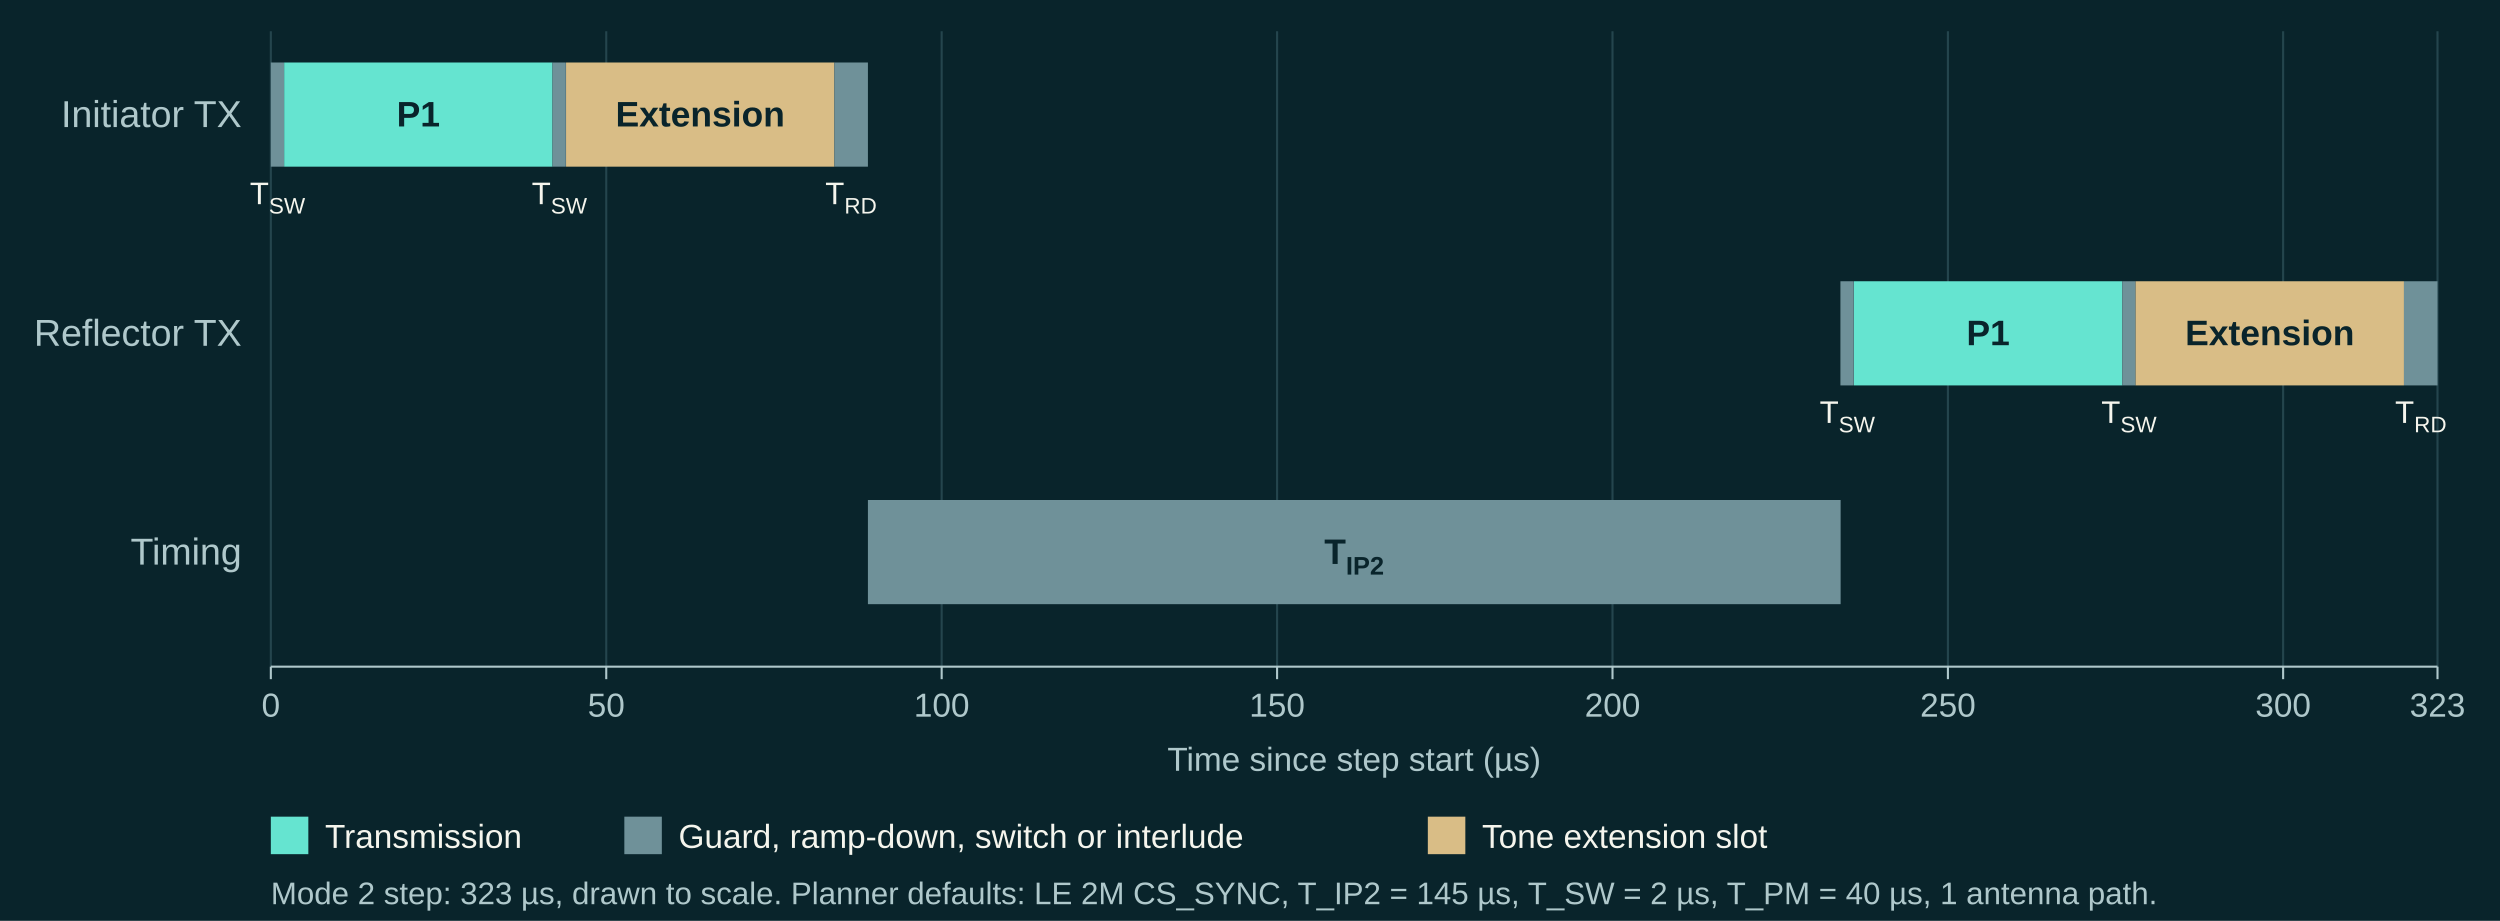
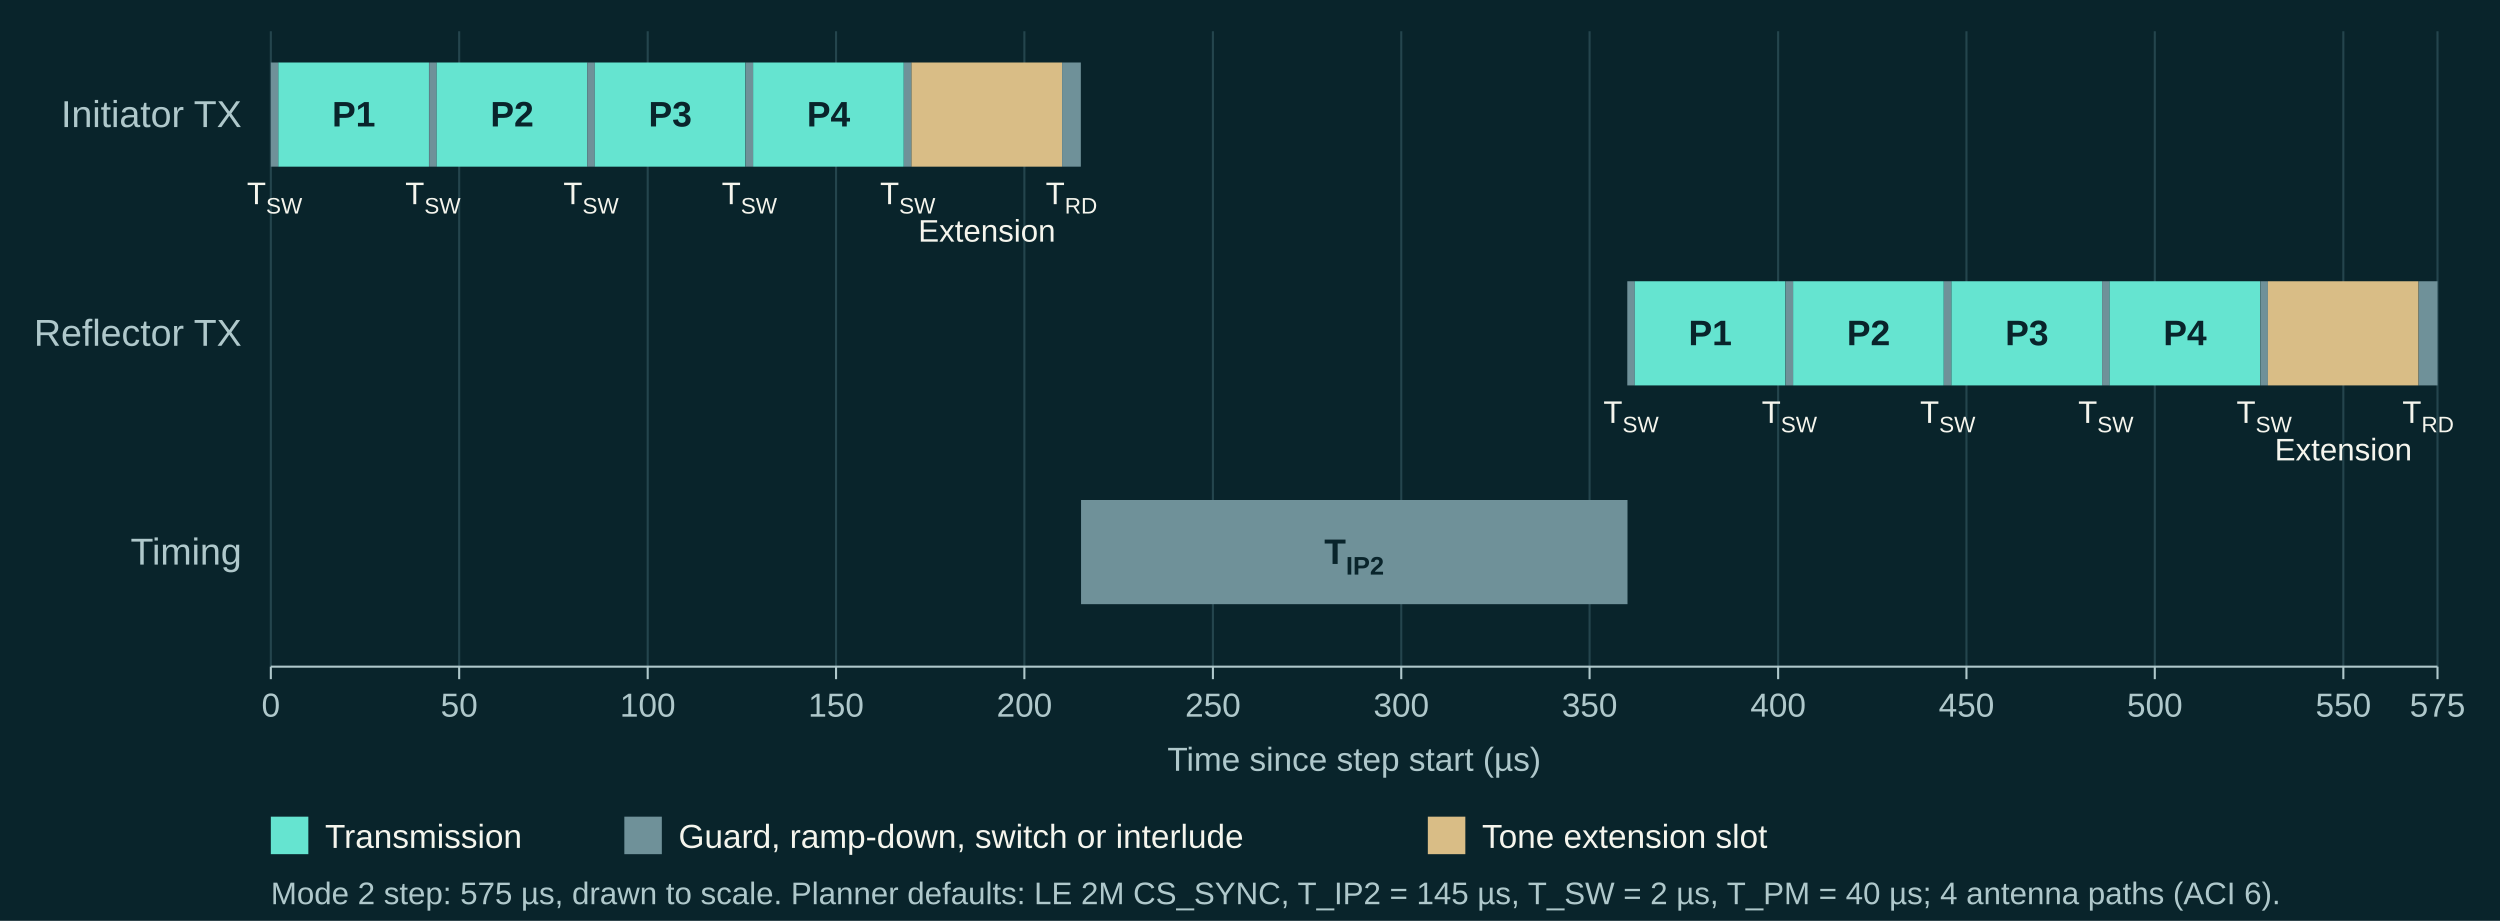
<svg xmlns="http://www.w3.org/2000/svg" width="1200" height="442" viewBox="0 0 1200 442" font-family="Arial, Helvetica, sans-serif">
  <rect width="100%" height="100%" fill="#09242b" />
  <line x1="130.0" y1="15" x2="130.0" y2="320" stroke="#24454d" />
  <line x1="130.0" y1="320" x2="130.0" y2="326" stroke="#afc8cb" />
  <text x="130.0" y="344.0" text-anchor="middle" font-size="16" font-weight="normal" fill="#afc8cb">0</text>
-   <line x1="291.0" y1="15" x2="291.0" y2="320" stroke="#24454d" />
-   <line x1="291.0" y1="320" x2="291.0" y2="326" stroke="#afc8cb" />
-   <text x="291.0" y="344.0" text-anchor="middle" font-size="16" font-weight="normal" fill="#afc8cb">50</text>
-   <line x1="452.0" y1="15" x2="452.0" y2="320" stroke="#24454d" />
-   <line x1="452.0" y1="320" x2="452.0" y2="326" stroke="#afc8cb" />
-   <text x="452.0" y="344.0" text-anchor="middle" font-size="16" font-weight="normal" fill="#afc8cb">100</text>
-   <line x1="613.0" y1="15" x2="613.0" y2="320" stroke="#24454d" />
-   <line x1="613.0" y1="320" x2="613.0" y2="326" stroke="#afc8cb" />
-   <text x="613.0" y="344.0" text-anchor="middle" font-size="16" font-weight="normal" fill="#afc8cb">150</text>
-   <line x1="774.0" y1="15" x2="774.0" y2="320" stroke="#24454d" />
-   <line x1="774.0" y1="320" x2="774.0" y2="326" stroke="#afc8cb" />
-   <text x="774.0" y="344.0" text-anchor="middle" font-size="16" font-weight="normal" fill="#afc8cb">200</text>
-   <line x1="935.0" y1="15" x2="935.0" y2="320" stroke="#24454d" />
-   <line x1="935.0" y1="320" x2="935.0" y2="326" stroke="#afc8cb" />
-   <text x="935.0" y="344.0" text-anchor="middle" font-size="16" font-weight="normal" fill="#afc8cb">250</text>
-   <line x1="1095.9" y1="15" x2="1095.9" y2="320" stroke="#24454d" />
-   <line x1="1095.9" y1="320" x2="1095.9" y2="326" stroke="#afc8cb" />
-   <text x="1095.9" y="344.0" text-anchor="middle" font-size="16" font-weight="normal" fill="#afc8cb">300</text>
+   <line x1="220.4" y1="15" x2="220.4" y2="320" stroke="#24454d" />
+   <line x1="220.4" y1="320" x2="220.4" y2="326" stroke="#afc8cb" />
+   <text x="220.4" y="344.0" text-anchor="middle" font-size="16" font-weight="normal" fill="#afc8cb">50</text>
+   <line x1="310.9" y1="15" x2="310.9" y2="320" stroke="#24454d" />
+   <line x1="310.9" y1="320" x2="310.9" y2="326" stroke="#afc8cb" />
+   <text x="310.9" y="344.0" text-anchor="middle" font-size="16" font-weight="normal" fill="#afc8cb">100</text>
+   <line x1="401.3" y1="15" x2="401.3" y2="320" stroke="#24454d" />
+   <line x1="401.3" y1="320" x2="401.3" y2="326" stroke="#afc8cb" />
+   <text x="401.3" y="344.0" text-anchor="middle" font-size="16" font-weight="normal" fill="#afc8cb">150</text>
+   <line x1="491.7" y1="15" x2="491.7" y2="320" stroke="#24454d" />
+   <line x1="491.7" y1="320" x2="491.7" y2="326" stroke="#afc8cb" />
+   <text x="491.7" y="344.0" text-anchor="middle" font-size="16" font-weight="normal" fill="#afc8cb">200</text>
+   <line x1="582.2" y1="15" x2="582.2" y2="320" stroke="#24454d" />
+   <line x1="582.2" y1="320" x2="582.2" y2="326" stroke="#afc8cb" />
+   <text x="582.2" y="344.0" text-anchor="middle" font-size="16" font-weight="normal" fill="#afc8cb">250</text>
+   <line x1="672.6" y1="15" x2="672.6" y2="320" stroke="#24454d" />
+   <line x1="672.6" y1="320" x2="672.6" y2="326" stroke="#afc8cb" />
+   <text x="672.6" y="344.0" text-anchor="middle" font-size="16" font-weight="normal" fill="#afc8cb">300</text>
+   <line x1="763.0" y1="15" x2="763.0" y2="320" stroke="#24454d" />
+   <line x1="763.0" y1="320" x2="763.0" y2="326" stroke="#afc8cb" />
+   <text x="763.0" y="344.0" text-anchor="middle" font-size="16" font-weight="normal" fill="#afc8cb">350</text>
+   <line x1="853.5" y1="15" x2="853.5" y2="320" stroke="#24454d" />
+   <line x1="853.5" y1="320" x2="853.5" y2="326" stroke="#afc8cb" />
+   <text x="853.5" y="344.0" text-anchor="middle" font-size="16" font-weight="normal" fill="#afc8cb">400</text>
+   <line x1="943.9" y1="15" x2="943.9" y2="320" stroke="#24454d" />
+   <line x1="943.9" y1="320" x2="943.9" y2="326" stroke="#afc8cb" />
+   <text x="943.9" y="344.0" text-anchor="middle" font-size="16" font-weight="normal" fill="#afc8cb">450</text>
+   <line x1="1034.3" y1="15" x2="1034.3" y2="320" stroke="#24454d" />
+   <line x1="1034.3" y1="320" x2="1034.3" y2="326" stroke="#afc8cb" />
+   <text x="1034.3" y="344.0" text-anchor="middle" font-size="16" font-weight="normal" fill="#afc8cb">500</text>
+   <line x1="1124.8" y1="15" x2="1124.8" y2="320" stroke="#24454d" />
+   <line x1="1124.8" y1="320" x2="1124.8" y2="326" stroke="#afc8cb" />
+   <text x="1124.8" y="344.0" text-anchor="middle" font-size="16" font-weight="normal" fill="#afc8cb">550</text>
  <line x1="1170.0" y1="15" x2="1170.0" y2="320" stroke="#24454d" />
  <line x1="1170.0" y1="320" x2="1170.0" y2="326" stroke="#afc8cb" />
-   <text x="1170.0" y="344.0" text-anchor="middle" font-size="16" font-weight="normal" fill="#afc8cb">323</text>
+   <text x="1170.0" y="344.0" text-anchor="middle" font-size="16" font-weight="normal" fill="#afc8cb">575</text>
  <line x1="130" y1="320" x2="1170" y2="320" stroke="#afc8cb" />
  <text x="650.0" y="370.0" text-anchor="middle" font-size="16" font-weight="normal" fill="#afc8cb">Time since step start (µs)</text>
  <text x="116" y="61.0" text-anchor="end" font-size="18" fill="#afc8cb">Initiator TX</text>
-   <rect x="130.0" y="30" width="6.4" height="50" fill="#6f9199" />
-   <rect x="136.4" y="30" width="128.8" height="50" fill="#65e4d0" />
-   <text x="200.8" y="60.7" text-anchor="middle" font-size="17" font-weight="bold" fill="#09242b">P1</text>
-   <rect x="265.2" y="30" width="6.4" height="50" fill="#6f9199" />
-   <rect x="271.7" y="30" width="128.8" height="50" fill="#d9bd86" />
-   <text x="336.1" y="60.7" text-anchor="middle" font-size="17" font-weight="bold" fill="#09242b">Extension</text>
-   <rect x="400.5" y="30" width="16.1" height="50" fill="#6f9199" />
-   <text x="408.5" y="98.0" text-anchor="middle" font-size="15" font-weight="normal" fill="#f5f5ed">T<tspan dy="4.5" font-size="10.8">RD</tspan>
+   <rect x="130.0" y="30" width="3.6" height="50" fill="#6f9199" />
+   <rect x="133.6" y="30" width="72.3" height="50" fill="#65e4d0" />
+   <text x="169.8" y="60.7" text-anchor="middle" font-size="17" font-weight="bold" fill="#09242b">P1</text>
+   <rect x="206.0" y="30" width="3.6" height="50" fill="#6f9199" />
+   <rect x="209.6" y="30" width="72.3" height="50" fill="#65e4d0" />
+   <text x="245.8" y="60.7" text-anchor="middle" font-size="17" font-weight="bold" fill="#09242b">P2</text>
+   <rect x="281.9" y="30" width="3.6" height="50" fill="#6f9199" />
+   <rect x="285.5" y="30" width="72.3" height="50" fill="#65e4d0" />
+   <text x="321.7" y="60.7" text-anchor="middle" font-size="17" font-weight="bold" fill="#09242b">P3</text>
+   <rect x="357.9" y="30" width="3.6" height="50" fill="#6f9199" />
+   <rect x="361.5" y="30" width="72.3" height="50" fill="#65e4d0" />
+   <text x="397.7" y="60.7" text-anchor="middle" font-size="17" font-weight="bold" fill="#09242b">P4</text>
+   <rect x="433.9" y="30" width="3.6" height="50" fill="#6f9199" />
+   <rect x="437.5" y="30" width="72.3" height="50" fill="#d9bd86" />
+   <rect x="509.8" y="30" width="9.0" height="50" fill="#6f9199" />
+   <text x="514.3" y="98.0" text-anchor="middle" font-size="15" font-weight="normal" fill="#f5f5ed">T<tspan dy="4.5" font-size="10.8">RD</tspan>
  </text>
-   <text x="133.2" y="98.0" text-anchor="middle" font-size="15" font-weight="normal" fill="#f5f5ed">T<tspan dy="4.5" font-size="10.8">SW</tspan>
+   <text x="131.8" y="98.0" text-anchor="middle" font-size="15" font-weight="normal" fill="#f5f5ed">T<tspan dy="4.5" font-size="10.8">SW</tspan>
  </text>
-   <text x="268.5" y="98.0" text-anchor="middle" font-size="15" font-weight="normal" fill="#f5f5ed">T<tspan dy="4.5" font-size="10.8">SW</tspan>
+   <text x="207.8" y="98.0" text-anchor="middle" font-size="15" font-weight="normal" fill="#f5f5ed">T<tspan dy="4.5" font-size="10.8">SW</tspan>
  </text>
+   <text x="283.7" y="98.0" text-anchor="middle" font-size="15" font-weight="normal" fill="#f5f5ed">T<tspan dy="4.5" font-size="10.8">SW</tspan>
+   </text>
+   <text x="359.7" y="98.0" text-anchor="middle" font-size="15" font-weight="normal" fill="#f5f5ed">T<tspan dy="4.5" font-size="10.8">SW</tspan>
+   </text>
+   <text x="435.7" y="98.0" text-anchor="middle" font-size="15" font-weight="normal" fill="#f5f5ed">T<tspan dy="4.5" font-size="10.8">SW</tspan>
+   </text>
+   <text x="473.7" y="116.0" text-anchor="middle" font-size="15" font-weight="normal" fill="#f5f5ed">Extension</text>
  <text x="116" y="166.0" text-anchor="end" font-size="18" fill="#afc8cb">Reflector TX</text>
-   <rect x="883.4" y="135" width="6.4" height="50" fill="#6f9199" />
-   <rect x="889.9" y="135" width="128.8" height="50" fill="#65e4d0" />
-   <text x="954.3" y="165.7" text-anchor="middle" font-size="17" font-weight="bold" fill="#09242b">P1</text>
-   <rect x="1018.7" y="135" width="6.4" height="50" fill="#6f9199" />
-   <rect x="1025.1" y="135" width="128.8" height="50" fill="#d9bd86" />
-   <text x="1089.5" y="165.7" text-anchor="middle" font-size="17" font-weight="bold" fill="#09242b">Extension</text>
-   <rect x="1153.9" y="135" width="16.1" height="50" fill="#6f9199" />
-   <text x="1162.0" y="203.0" text-anchor="middle" font-size="15" font-weight="normal" fill="#f5f5ed">T<tspan dy="4.5" font-size="10.8">RD</tspan>
+   <rect x="781.1" y="135" width="3.6" height="50" fill="#6f9199" />
+   <rect x="784.7" y="135" width="72.3" height="50" fill="#65e4d0" />
+   <text x="820.9" y="165.7" text-anchor="middle" font-size="17" font-weight="bold" fill="#09242b">P1</text>
+   <rect x="857.1" y="135" width="3.6" height="50" fill="#6f9199" />
+   <rect x="860.7" y="135" width="72.3" height="50" fill="#65e4d0" />
+   <text x="896.9" y="165.7" text-anchor="middle" font-size="17" font-weight="bold" fill="#09242b">P2</text>
+   <rect x="933.1" y="135" width="3.6" height="50" fill="#6f9199" />
+   <rect x="936.7" y="135" width="72.3" height="50" fill="#65e4d0" />
+   <text x="972.9" y="165.7" text-anchor="middle" font-size="17" font-weight="bold" fill="#09242b">P3</text>
+   <rect x="1009.0" y="135" width="3.6" height="50" fill="#6f9199" />
+   <rect x="1012.6" y="135" width="72.3" height="50" fill="#65e4d0" />
+   <text x="1048.8" y="165.7" text-anchor="middle" font-size="17" font-weight="bold" fill="#09242b">P4</text>
+   <rect x="1085.0" y="135" width="3.6" height="50" fill="#6f9199" />
+   <rect x="1088.6" y="135" width="72.3" height="50" fill="#d9bd86" />
+   <rect x="1161.0" y="135" width="9.0" height="50" fill="#6f9199" />
+   <text x="1165.5" y="203.0" text-anchor="middle" font-size="15" font-weight="normal" fill="#f5f5ed">T<tspan dy="4.5" font-size="10.8">RD</tspan>
  </text>
-   <text x="886.7" y="203.0" text-anchor="middle" font-size="15" font-weight="normal" fill="#f5f5ed">T<tspan dy="4.5" font-size="10.8">SW</tspan>
+   <text x="782.9" y="203.0" text-anchor="middle" font-size="15" font-weight="normal" fill="#f5f5ed">T<tspan dy="4.5" font-size="10.8">SW</tspan>
  </text>
-   <text x="1021.9" y="203.0" text-anchor="middle" font-size="15" font-weight="normal" fill="#f5f5ed">T<tspan dy="4.5" font-size="10.8">SW</tspan>
+   <text x="858.9" y="203.0" text-anchor="middle" font-size="15" font-weight="normal" fill="#f5f5ed">T<tspan dy="4.5" font-size="10.8">SW</tspan>
  </text>
+   <text x="934.9" y="203.0" text-anchor="middle" font-size="15" font-weight="normal" fill="#f5f5ed">T<tspan dy="4.5" font-size="10.8">SW</tspan>
+   </text>
+   <text x="1010.8" y="203.0" text-anchor="middle" font-size="15" font-weight="normal" fill="#f5f5ed">T<tspan dy="4.5" font-size="10.8">SW</tspan>
+   </text>
+   <text x="1086.8" y="203.0" text-anchor="middle" font-size="15" font-weight="normal" fill="#f5f5ed">T<tspan dy="4.5" font-size="10.8">SW</tspan>
+   </text>
+   <text x="1124.8" y="221.0" text-anchor="middle" font-size="15" font-weight="normal" fill="#f5f5ed">Extension</text>
  <text x="116" y="271.0" text-anchor="end" font-size="18" fill="#afc8cb">Timing</text>
-   <rect x="416.6" y="240" width="466.9" height="50" fill="#6f9199" />
+   <rect x="518.9" y="240" width="262.3" height="50" fill="#6f9199" />
  <text x="650.0" y="270.7" text-anchor="middle" font-size="17" font-weight="bold" fill="#09242b">T<tspan dy="5.1" font-size="12.2">IP2</tspan>
  </text>
  <rect x="130" y="392" width="18" height="18" fill="#65e4d0" />
  <text x="156" y="407" font-size="16" fill="#f5f5ed">Transmission</text>
  <rect x="299.68" y="392" width="18" height="18" fill="#6f9199" />
  <text x="325.68" y="407" font-size="16" fill="#f5f5ed">Guard, ramp-down, switch or interlude</text>
  <rect x="685.36" y="392" width="18" height="18" fill="#d9bd86" />
  <text x="711.36" y="407" font-size="16" fill="#f5f5ed">Tone extension slot</text>
-   <text x="130" y="434" font-size="15" fill="#afc8cb">Mode 2 step: 323 µs, drawn to scale. Planner defaults: LE 2M CS_SYNC, T_IP2 = 145 µs, T_SW = 2 µs, T_PM = 40 µs, 1 antenna path.</text>
+   <text x="130" y="434" font-size="15" fill="#afc8cb">Mode 2 step: 575 µs, drawn to scale. Planner defaults: LE 2M CS_SYNC, T_IP2 = 145 µs, T_SW = 2 µs, T_PM = 40 µs; 4 antenna paths (ACI 6).</text>
</svg>
